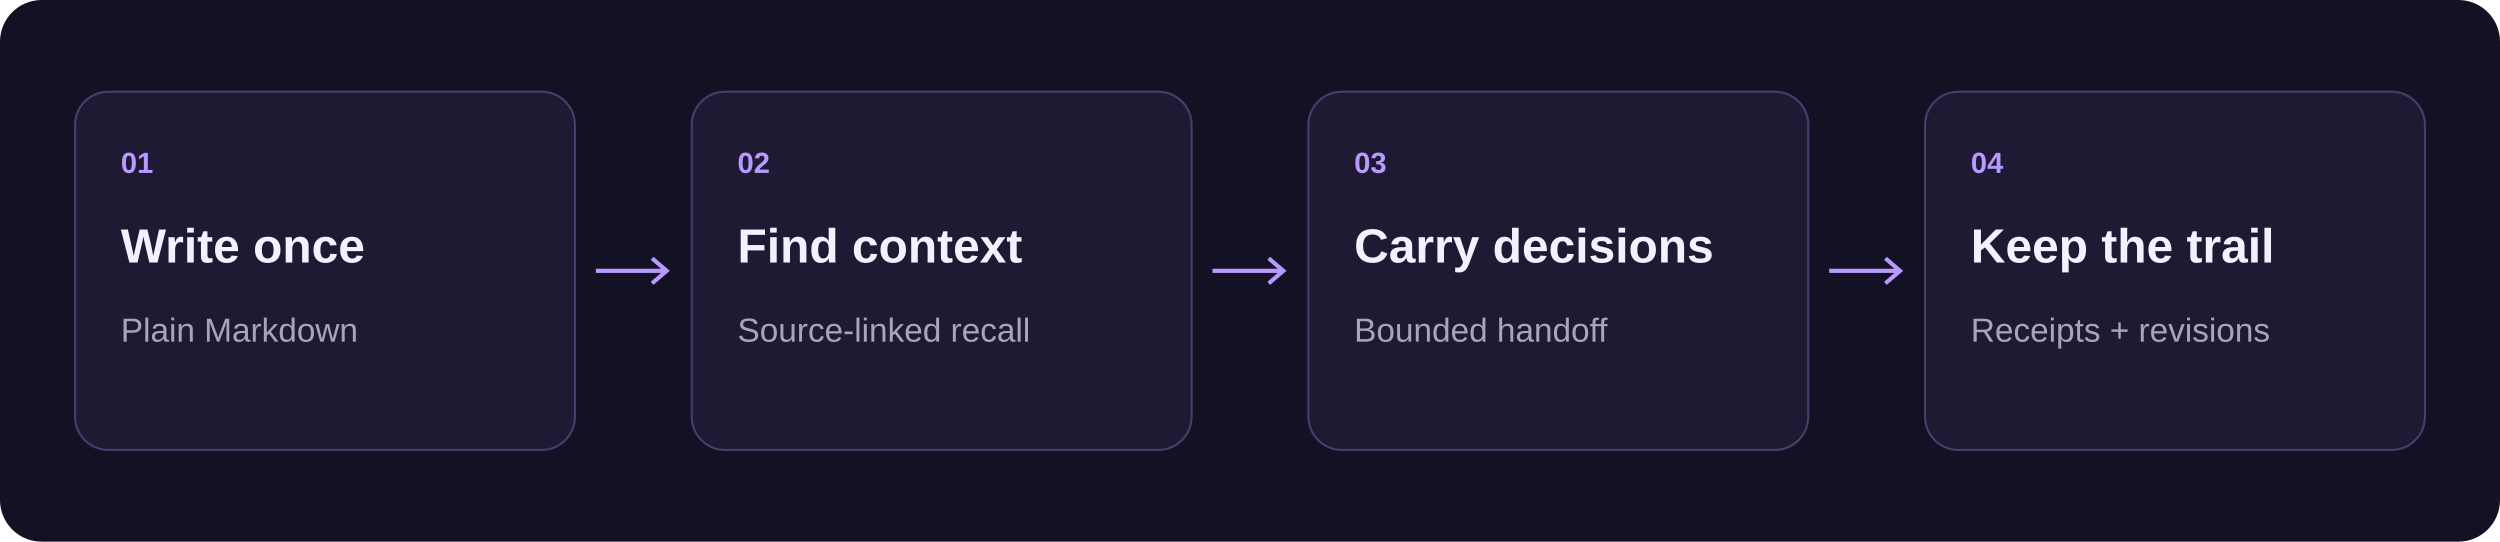
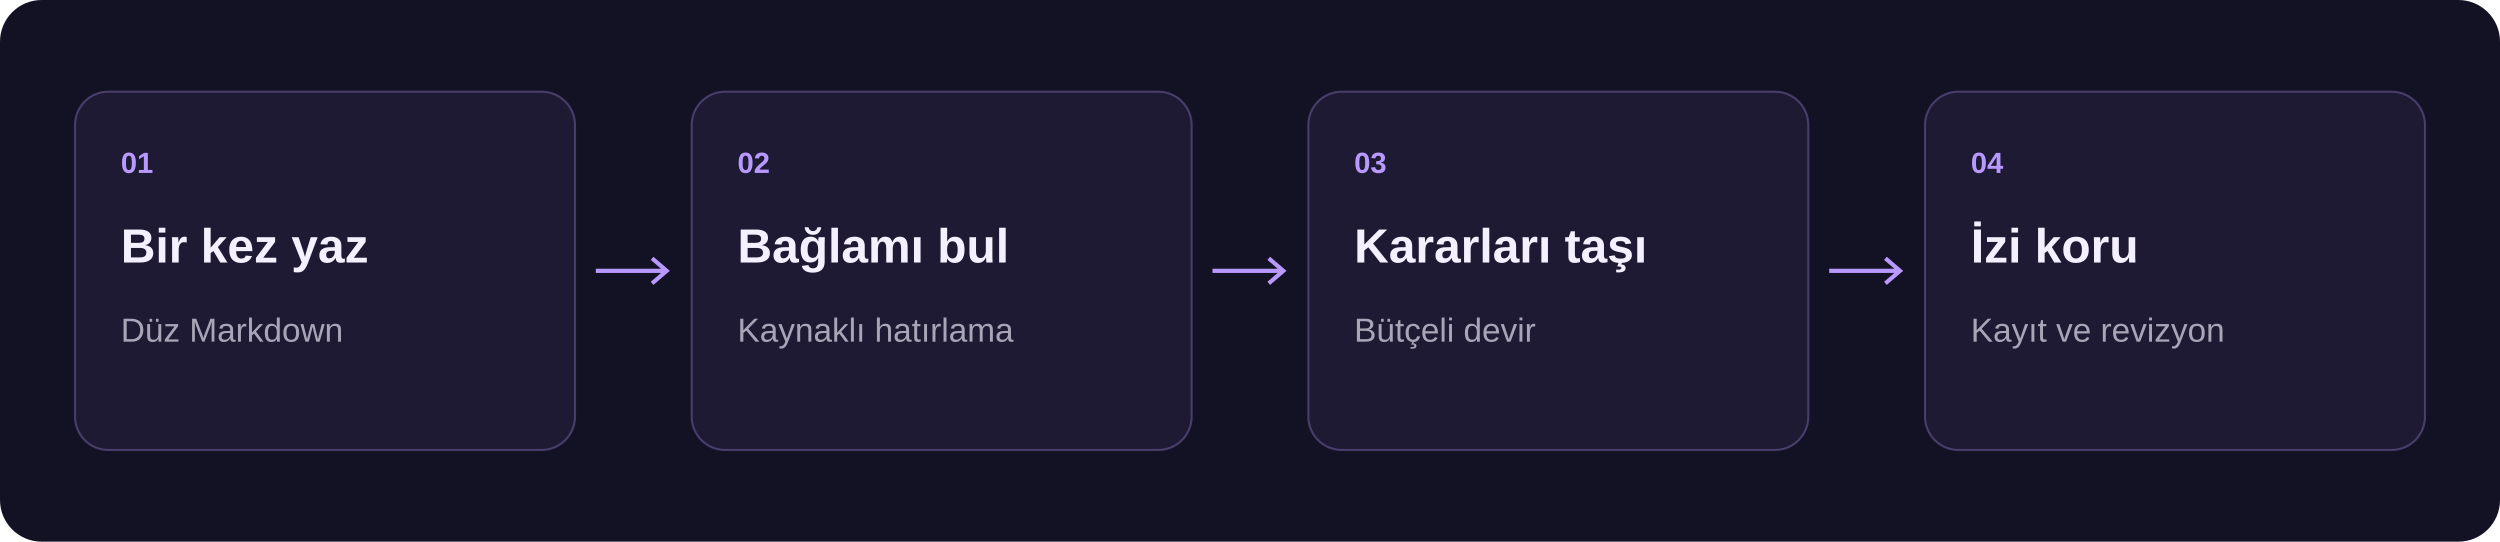
<svg xmlns="http://www.w3.org/2000/svg" width="1200" height="260" viewBox="0 0 1200 260" role="img" aria-labelledby="title">
  <rect width="1200" height="260" rx="20" fill="#131124" />
  <g font-family="Segoe UI, Arial, sans-serif">
    <rect x="36" y="44" width="240" height="172" rx="16" fill="#b899ff" fill-opacity=".07" stroke="#b899ff" stroke-opacity=".3" />
    <text x="58" y="83" font-size="14" fill="#b899ff" font-weight="700">01</text>
-     <text x="58" y="126" font-size="23" fill="#f4f0ff" font-weight="650">Write once</text>
-     <text x="58" y="164" font-size="16" fill="#f4f0ff" opacity=".65">Plain Markdown</text>
+     <text x="58" y="126" font-size="23" fill="#f4f0ff" font-weight="650">Bir kez yaz</text>
+     <text x="58" y="164" font-size="16" fill="#f4f0ff" opacity=".65">Düz Markdown</text>
    <path d="M286 130h34m-7-6 7 6-7 6" fill="none" stroke="#b899ff" stroke-width="2" />
    <rect x="332" y="44" width="240" height="172" rx="16" fill="#b899ff" fill-opacity=".07" stroke="#b899ff" stroke-opacity=".3" />
    <text x="354" y="83" font-size="14" fill="#b899ff" font-weight="700">02</text>
-     <text x="354" y="126" font-size="23" fill="#f4f0ff" font-weight="650">Find context</text>
-     <text x="354" y="164" font-size="16" fill="#f4f0ff" opacity=".65">Source-linked recall</text>
+     <text x="354" y="126" font-size="23" fill="#f4f0ff" font-weight="650">Bağlamı bul</text>
+     <text x="354" y="164" font-size="16" fill="#f4f0ff" opacity=".65">Kaynaklı hatırlama</text>
    <path d="M582 130h34m-7-6 7 6-7 6" fill="none" stroke="#b899ff" stroke-width="2" />
    <rect x="628" y="44" width="240" height="172" rx="16" fill="#b899ff" fill-opacity=".07" stroke="#b899ff" stroke-opacity=".3" />
    <text x="650" y="83" font-size="14" fill="#b899ff" font-weight="700">03</text>
-     <text x="650" y="126" font-size="23" fill="#f4f0ff" font-weight="650">Carry decisions</text>
-     <text x="650" y="164" font-size="16" fill="#f4f0ff" opacity=".65">Bounded handoff</text>
+     <text x="650" y="126" font-size="23" fill="#f4f0ff" font-weight="650">Kararları taşı</text>
+     <text x="650" y="164" font-size="16" fill="#f4f0ff" opacity=".65">Bütçeli devir</text>
    <path d="M878 130h34m-7-6 7 6-7 6" fill="none" stroke="#b899ff" stroke-width="2" />
    <rect x="924" y="44" width="240" height="172" rx="16" fill="#b899ff" fill-opacity=".07" stroke="#b899ff" stroke-opacity=".3" />
    <text x="946" y="83" font-size="14" fill="#b899ff" font-weight="700">04</text>
-     <text x="946" y="126" font-size="23" fill="#f4f0ff" font-weight="650">Keep the trail</text>
-     <text x="946" y="164" font-size="16" fill="#f4f0ff" opacity=".65">Receipts + revisions</text>
+     <text x="946" y="126" font-size="23" fill="#f4f0ff" font-weight="650">İzi koru</text>
+     <text x="946" y="164" font-size="16" fill="#f4f0ff" opacity=".65">Kayıt ve revizyon</text>
  </g>
</svg>
